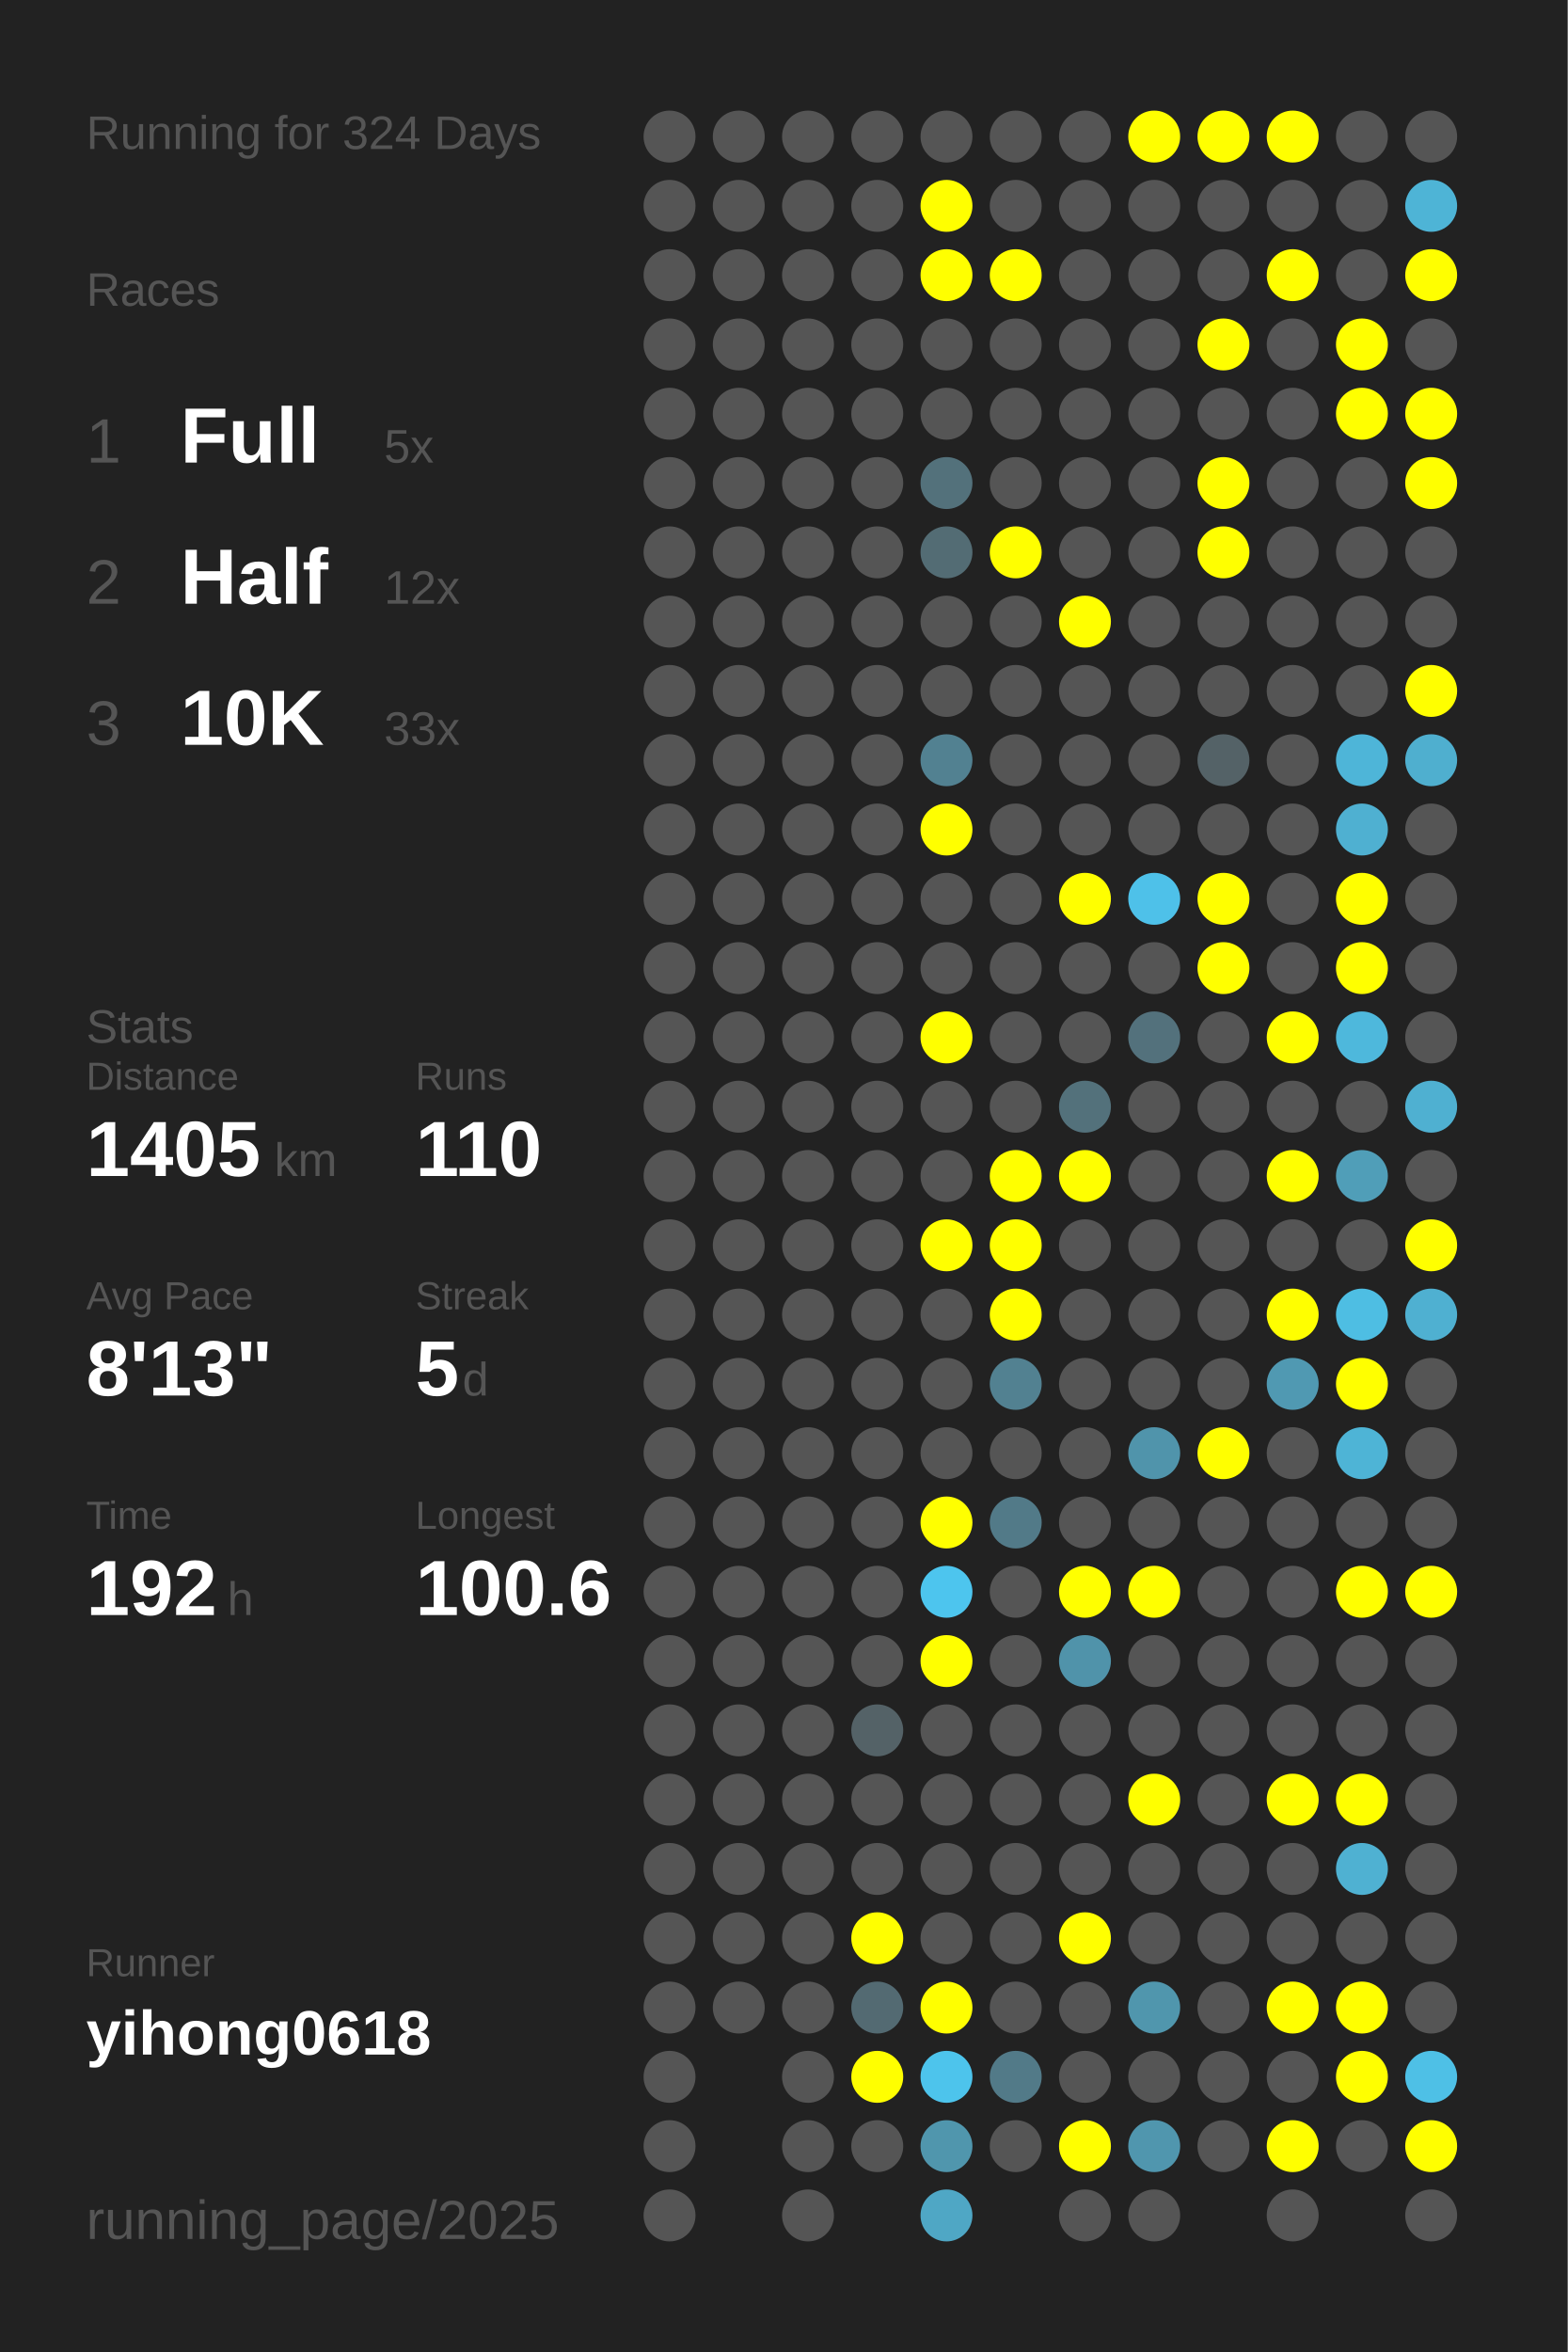
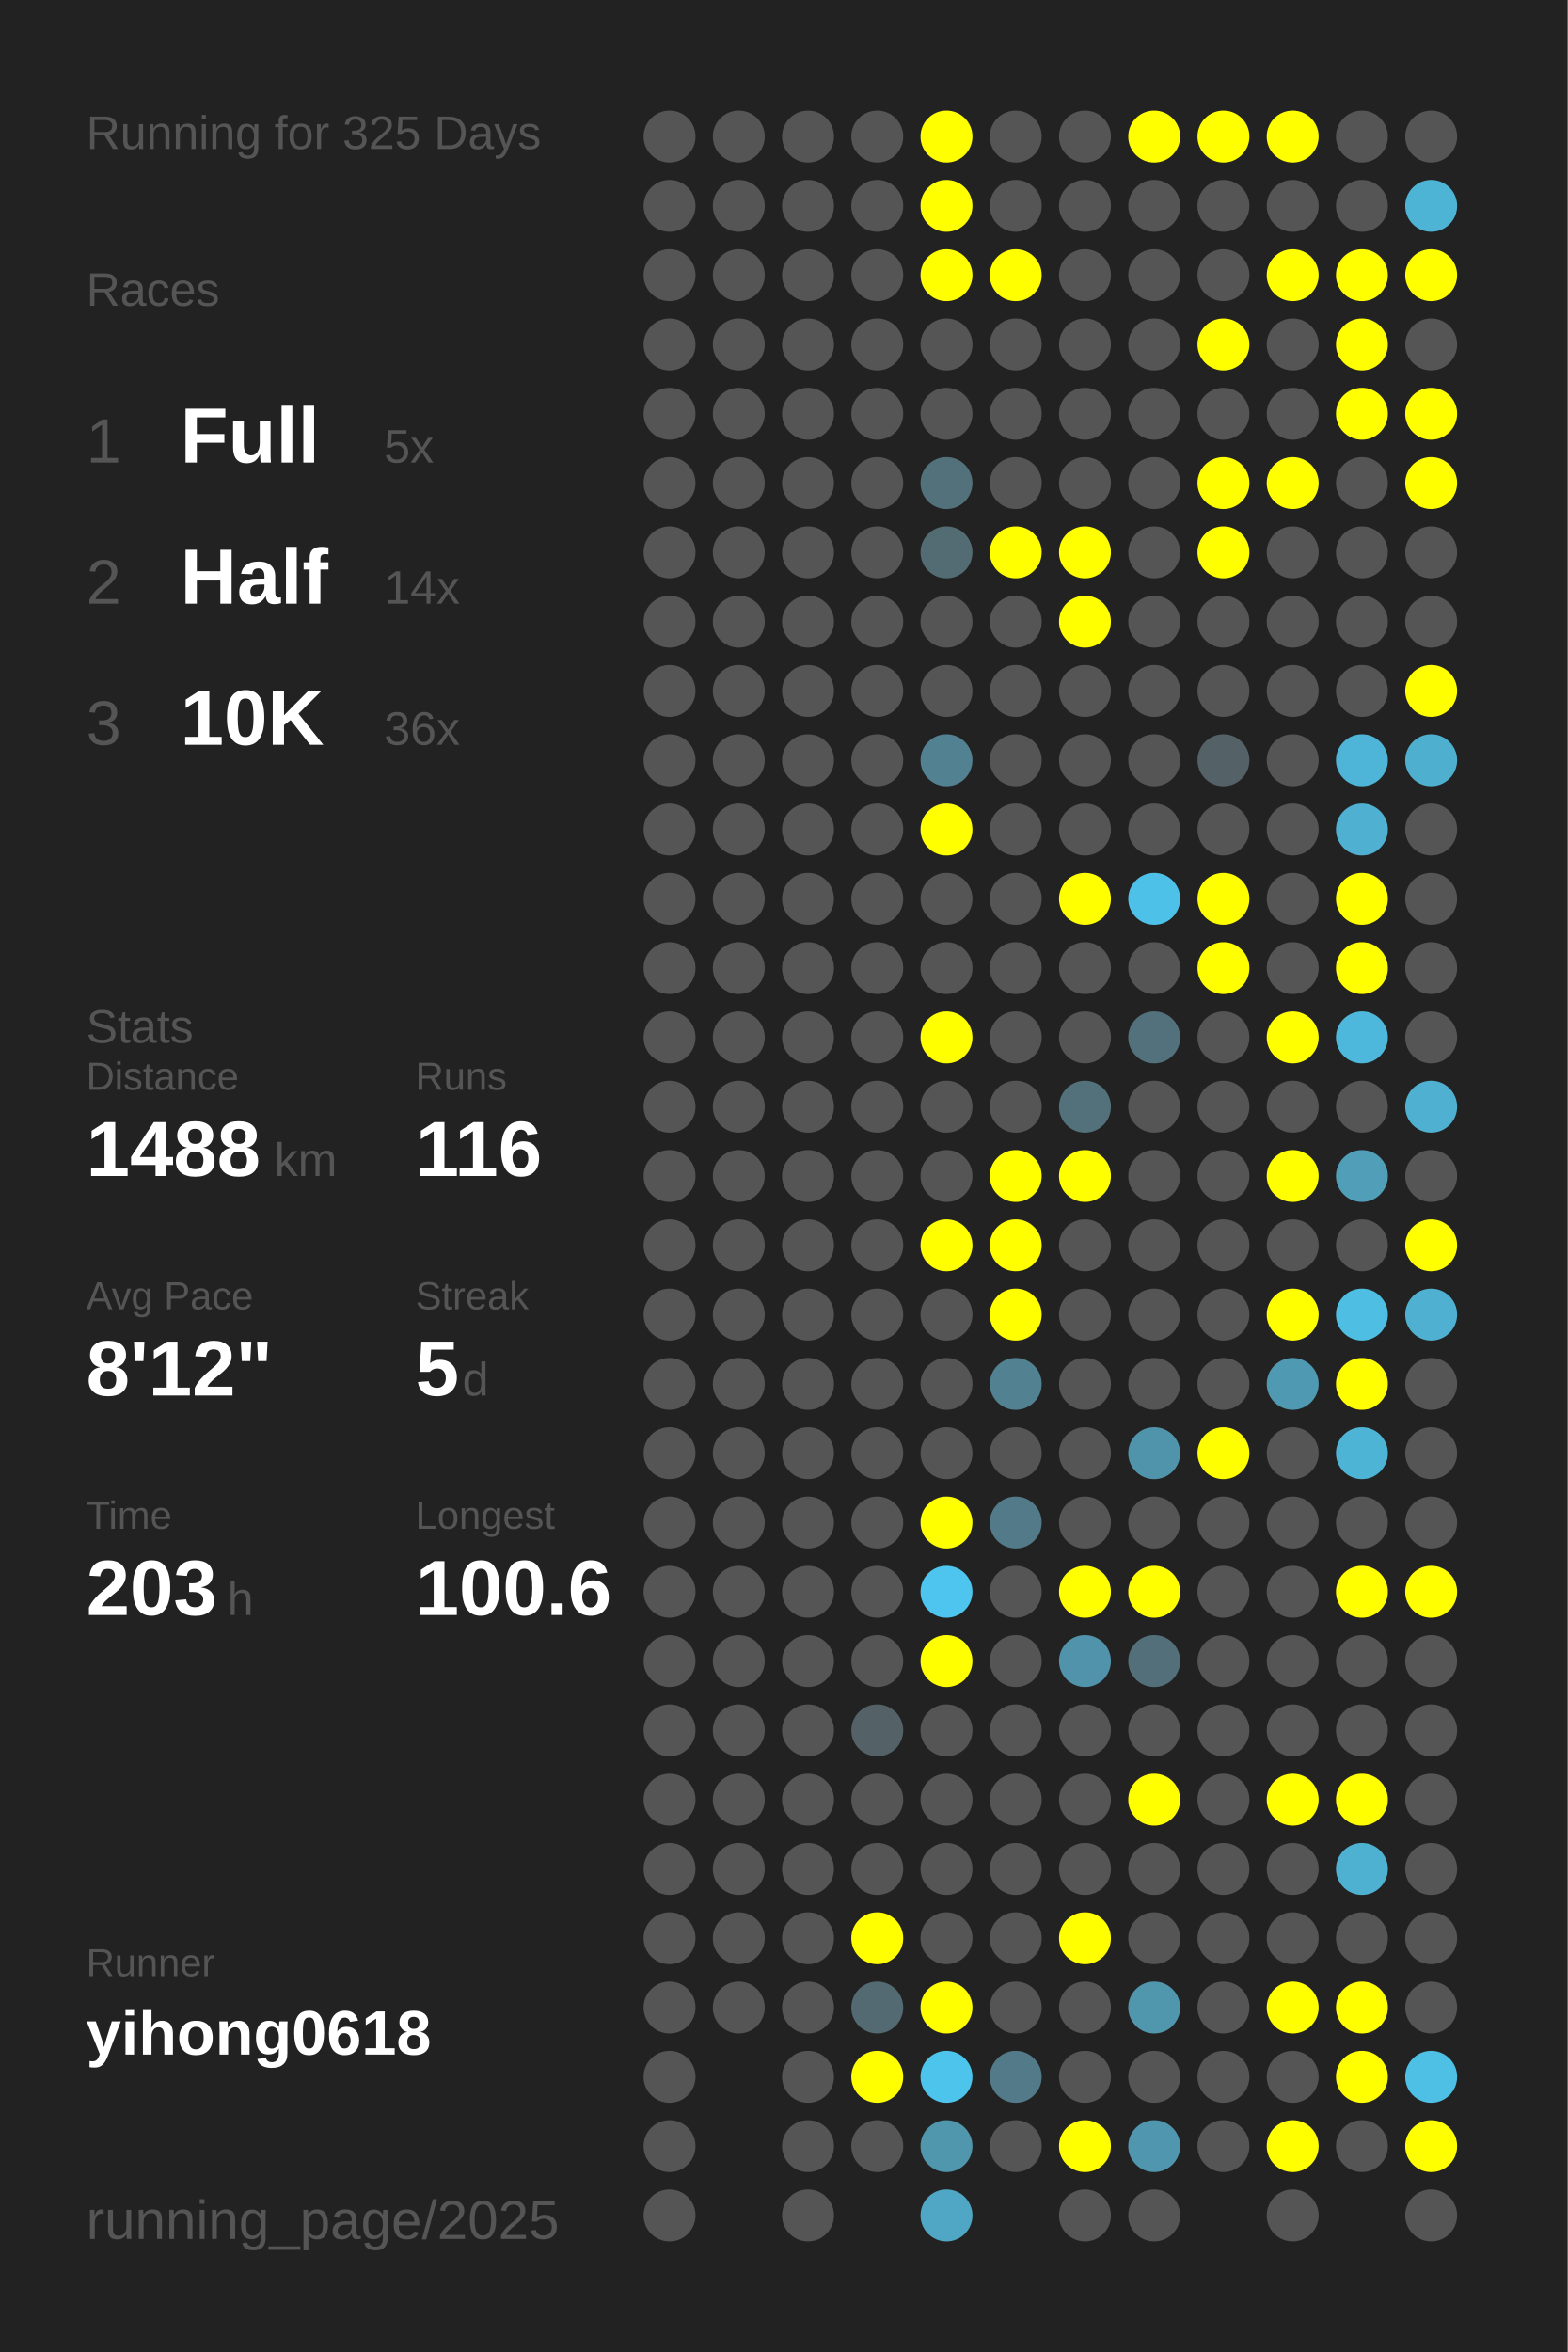
<svg xmlns="http://www.w3.org/2000/svg" baseProfile="full" height="300mm" version="1.1" viewBox="0,0,200,300" width="200mm">
  <defs />
  <rect fill="#222222" height="300" width="200" x="0" y="0" />
-   <text fill="#555555" style="font-size:6px; font-family:Arial;" x="11" y="19">Running for 324 Days</text>
+   <text fill="#555555" style="font-size:6px; font-family:Arial;" x="11" y="19">Running for 325 Days</text>
  <text fill="#555555" style="font-size:6px; font-family:Arial;" x="11" y="39">Races</text>
  <text fill="#555555" style="font-size:8px; font-family:Arial;" x="11" y="59">1</text>
  <text fill="#FFFFFF" style="font-size:10px; font-family:Arial; font-weight:bold;" x="23" y="59">Full</text>
  <text fill="#555555" style="font-size:6px; font-family:Arial;" x="49" y="59">5x</text>
  <text fill="#555555" style="font-size:8px; font-family:Arial;" x="11" y="77">2</text>
  <text fill="#FFFFFF" style="font-size:10px; font-family:Arial; font-weight:bold;" x="23" y="77">Half</text>
-   <text fill="#555555" style="font-size:6px; font-family:Arial;" x="49" y="77">12x</text>
+   <text fill="#555555" style="font-size:6px; font-family:Arial;" x="49" y="77">14x</text>
  <text fill="#555555" style="font-size:8px; font-family:Arial;" x="11" y="95">3</text>
  <text fill="#FFFFFF" style="font-size:10px; font-family:Arial; font-weight:bold;" x="23" y="95">10K</text>
-   <text fill="#555555" style="font-size:6px; font-family:Arial;" x="49" y="95">33x</text>
+   <text fill="#555555" style="font-size:6px; font-family:Arial;" x="49" y="95">36x</text>
  <text fill="#555555" style="font-size:6px; font-family:Arial;" x="11" y="133">Stats</text>
  <text fill="#555555" style="font-size:5px; font-family:Arial;" x="11" y="139">Distance</text>
-   <text fill="#FFFFFF" style="font-size:10px; font-family:Arial; font-weight:bold;" x="11" y="150">1405</text>
+   <text fill="#FFFFFF" style="font-size:10px; font-family:Arial; font-weight:bold;" x="11" y="150">1488</text>
  <text fill="#555555" style="font-size:6px; font-family:Arial;" x="35" y="150">km</text>
  <text fill="#555555" style="font-size:5px; font-family:Arial;" x="53" y="139">Runs</text>
-   <text fill="#FFFFFF" style="font-size:10px; font-family:Arial; font-weight:bold;" x="53" y="150">110</text>
+   <text fill="#FFFFFF" style="font-size:10px; font-family:Arial; font-weight:bold;" x="53" y="150">116</text>
  <text fill="#555555" style="font-size:5px; font-family:Arial;" x="11" y="167">Avg Pace</text>
-   <text fill="#FFFFFF" style="font-size:10px; font-family:Arial; font-weight:bold;" x="11" y="178">8'13"</text>
+   <text fill="#FFFFFF" style="font-size:10px; font-family:Arial; font-weight:bold;" x="11" y="178">8'12"</text>
  <text fill="#555555" style="font-size:5px; font-family:Arial;" x="53" y="167">Streak</text>
  <text fill="#FFFFFF" style="font-size:10px; font-family:Arial; font-weight:bold;" x="53" y="178">5</text>
  <text fill="#555555" style="font-size:6px; font-family:Arial;" x="59" y="178">d</text>
  <text fill="#555555" style="font-size:5px; font-family:Arial;" x="11" y="195">Time</text>
-   <text fill="#FFFFFF" style="font-size:10px; font-family:Arial; font-weight:bold;" x="11" y="206">192</text>
+   <text fill="#FFFFFF" style="font-size:10px; font-family:Arial; font-weight:bold;" x="11" y="206">203</text>
  <text fill="#555555" style="font-size:6px; font-family:Arial;" x="29" y="206">h</text>
  <text fill="#555555" style="font-size:5px; font-family:Arial;" x="53" y="195">Longest</text>
  <text fill="#FFFFFF" style="font-size:10px; font-family:Arial; font-weight:bold;" x="53" y="206">100.6</text>
  <text fill="#555555" style="font-size:5px; font-family:Arial;" x="11" y="252.065">Runner</text>
  <text fill="#FFFFFF" style="font-size:8px; font-family:Arial; font-weight:bold;" x="11" y="262.065">yihong0618</text>
  <text fill="#555555" style="font-size:7px; font-family:Arial;" x="11" y="285.581">running_page/2025</text>
  <circle cx="85.417" cy="17.419" fill="#555555" r="3.312" />
  <circle cx="85.417" cy="26.258" fill="#555555" r="3.312" />
  <circle cx="85.417" cy="35.097" fill="#555555" r="3.312" />
  <circle cx="85.417" cy="43.935" fill="#555555" r="3.312" />
  <circle cx="85.417" cy="52.774" fill="#555555" r="3.312" />
  <circle cx="85.417" cy="61.613" fill="#555555" r="3.312" />
  <circle cx="85.417" cy="70.452" fill="#555555" r="3.312" />
  <circle cx="85.417" cy="79.29" fill="#555555" r="3.312" />
  <circle cx="85.417" cy="88.129" fill="#555555" r="3.312" />
  <circle cx="85.417" cy="96.968" fill="#555555" r="3.312" />
  <circle cx="85.417" cy="105.806" fill="#555555" r="3.312" />
  <circle cx="85.417" cy="114.645" fill="#555555" r="3.312" />
  <circle cx="85.417" cy="123.484" fill="#555555" r="3.312" />
  <circle cx="85.417" cy="132.323" fill="#555555" r="3.312" />
  <circle cx="85.417" cy="141.161" fill="#555555" r="3.312" />
  <circle cx="85.417" cy="150" fill="#555555" r="3.312" />
  <circle cx="85.417" cy="158.839" fill="#555555" r="3.312" />
  <circle cx="85.417" cy="167.677" fill="#555555" r="3.312" />
  <circle cx="85.417" cy="176.516" fill="#555555" r="3.312" />
  <circle cx="85.417" cy="185.355" fill="#555555" r="3.312" />
  <circle cx="85.417" cy="194.194" fill="#555555" r="3.312" />
  <circle cx="85.417" cy="203.032" fill="#555555" r="3.312" />
  <circle cx="85.417" cy="211.871" fill="#555555" r="3.312" />
  <circle cx="85.417" cy="220.71" fill="#555555" r="3.312" />
  <circle cx="85.417" cy="229.548" fill="#555555" r="3.312" />
  <circle cx="85.417" cy="238.387" fill="#555555" r="3.312" />
  <circle cx="85.417" cy="247.226" fill="#555555" r="3.312" />
  <circle cx="85.417" cy="256.065" fill="#555555" r="3.312" />
  <circle cx="85.417" cy="264.903" fill="#555555" r="3.312" />
  <circle cx="85.417" cy="273.742" fill="#555555" r="3.312" />
  <circle cx="85.417" cy="282.581" fill="#555555" r="3.312" />
  <circle cx="94.25" cy="17.419" fill="#555555" r="3.312" />
  <circle cx="94.25" cy="26.258" fill="#555555" r="3.312" />
  <circle cx="94.25" cy="35.097" fill="#555555" r="3.312" />
  <circle cx="94.25" cy="43.935" fill="#555555" r="3.312" />
  <circle cx="94.25" cy="52.774" fill="#555555" r="3.312" />
  <circle cx="94.25" cy="61.613" fill="#555555" r="3.312" />
  <circle cx="94.25" cy="70.452" fill="#555555" r="3.312" />
  <circle cx="94.25" cy="79.29" fill="#555555" r="3.312" />
  <circle cx="94.25" cy="88.129" fill="#555555" r="3.312" />
  <circle cx="94.25" cy="96.968" fill="#555555" r="3.312" />
  <circle cx="94.25" cy="105.806" fill="#555555" r="3.312" />
  <circle cx="94.25" cy="114.645" fill="#555555" r="3.312" />
  <circle cx="94.25" cy="123.484" fill="#555555" r="3.312" />
  <circle cx="94.25" cy="132.323" fill="#555555" r="3.312" />
  <circle cx="94.25" cy="141.161" fill="#555555" r="3.312" />
  <circle cx="94.25" cy="150" fill="#555555" r="3.312" />
  <circle cx="94.25" cy="158.839" fill="#555555" r="3.312" />
  <circle cx="94.25" cy="167.677" fill="#555555" r="3.312" />
  <circle cx="94.25" cy="176.516" fill="#555555" r="3.312" />
  <circle cx="94.25" cy="185.355" fill="#555555" r="3.312" />
  <circle cx="94.25" cy="194.194" fill="#555555" r="3.312" />
  <circle cx="94.25" cy="203.032" fill="#555555" r="3.312" />
  <circle cx="94.25" cy="211.871" fill="#555555" r="3.312" />
  <circle cx="94.25" cy="220.71" fill="#555555" r="3.312" />
  <circle cx="94.25" cy="229.548" fill="#555555" r="3.312" />
  <circle cx="94.25" cy="238.387" fill="#555555" r="3.312" />
  <circle cx="94.25" cy="247.226" fill="#555555" r="3.312" />
  <circle cx="94.25" cy="256.065" fill="#555555" r="3.312" />
  <circle cx="103.083" cy="17.419" fill="#555555" r="3.312" />
  <circle cx="103.083" cy="26.258" fill="#555555" r="3.312" />
  <circle cx="103.083" cy="35.097" fill="#555555" r="3.312" />
  <circle cx="103.083" cy="43.935" fill="#555555" r="3.312" />
  <circle cx="103.083" cy="52.774" fill="#555555" r="3.312" />
  <circle cx="103.083" cy="61.613" fill="#555555" r="3.312" />
  <circle cx="103.083" cy="70.452" fill="#555555" r="3.312" />
  <circle cx="103.083" cy="79.29" fill="#555555" r="3.312" />
  <circle cx="103.083" cy="88.129" fill="#555555" r="3.312" />
  <circle cx="103.083" cy="96.968" fill="#555555" r="3.312" />
  <circle cx="103.083" cy="105.806" fill="#555555" r="3.312" />
  <circle cx="103.083" cy="114.645" fill="#555555" r="3.312" />
  <circle cx="103.083" cy="123.484" fill="#555555" r="3.312" />
  <circle cx="103.083" cy="132.323" fill="#555555" r="3.312" />
  <circle cx="103.083" cy="141.161" fill="#555555" r="3.312" />
  <circle cx="103.083" cy="150" fill="#555555" r="3.312" />
  <circle cx="103.083" cy="158.839" fill="#555555" r="3.312" />
  <circle cx="103.083" cy="167.677" fill="#555555" r="3.312" />
  <circle cx="103.083" cy="176.516" fill="#555555" r="3.312" />
  <circle cx="103.083" cy="185.355" fill="#555555" r="3.312" />
  <circle cx="103.083" cy="194.194" fill="#555555" r="3.312" />
  <circle cx="103.083" cy="203.032" fill="#555555" r="3.312" />
  <circle cx="103.083" cy="211.871" fill="#555555" r="3.312" />
  <circle cx="103.083" cy="220.71" fill="#555555" r="3.312" />
  <circle cx="103.083" cy="229.548" fill="#555555" r="3.312" />
  <circle cx="103.083" cy="238.387" fill="#555555" r="3.312" />
  <circle cx="103.083" cy="247.226" fill="#555555" r="3.312" />
  <circle cx="103.083" cy="256.065" fill="#555555" r="3.312" />
  <circle cx="103.083" cy="264.903" fill="#555555" r="3.312" />
  <circle cx="103.083" cy="273.742" fill="#555555" r="3.312" />
  <circle cx="103.083" cy="282.581" fill="#555555" r="3.312" />
  <circle cx="111.917" cy="17.419" fill="#555555" r="3.312" />
  <circle cx="111.917" cy="26.258" fill="#555555" r="3.312" />
  <circle cx="111.917" cy="35.097" fill="#555555" r="3.312" />
  <circle cx="111.917" cy="43.935" fill="#555555" r="3.312" />
  <circle cx="111.917" cy="52.774" fill="#555555" r="3.312" />
  <circle cx="111.917" cy="61.613" fill="#555555" r="3.312" />
  <circle cx="111.917" cy="70.452" fill="#555555" r="3.312" />
  <circle cx="111.917" cy="79.29" fill="#555555" r="3.312" />
  <circle cx="111.917" cy="88.129" fill="#555555" r="3.312" />
  <circle cx="111.917" cy="96.968" fill="#555555" r="3.312" />
  <circle cx="111.917" cy="105.806" fill="#555555" r="3.312" />
  <circle cx="111.917" cy="114.645" fill="#555555" r="3.312" />
  <circle cx="111.917" cy="123.484" fill="#555555" r="3.312" />
  <circle cx="111.917" cy="132.323" fill="#555555" r="3.312" />
  <circle cx="111.917" cy="141.161" fill="#555555" r="3.312" />
  <circle cx="111.917" cy="150" fill="#555555" r="3.312" />
  <circle cx="111.917" cy="158.839" fill="#555555" r="3.312" />
  <circle cx="111.917" cy="167.677" fill="#555555" r="3.312" />
  <circle cx="111.917" cy="176.516" fill="#555555" r="3.312" />
  <circle cx="111.917" cy="185.355" fill="#555555" r="3.312" />
  <circle cx="111.917" cy="194.194" fill="#555555" r="3.312" />
  <circle cx="111.917" cy="203.032" fill="#555555" r="3.312" />
  <circle cx="111.917" cy="211.871" fill="#555555" r="3.312" />
  <circle cx="111.917" cy="220.71" fill="#546267" r="3.312" />
  <circle cx="111.917" cy="229.548" fill="#555555" r="3.312" />
  <circle cx="111.917" cy="238.387" fill="#555555" r="3.312" />
  <circle cx="111.917" cy="247.226" fill="#FFFF00" r="3.312" />
  <circle cx="111.917" cy="256.065" fill="#536a72" r="3.312" />
  <circle cx="111.917" cy="264.903" fill="#FFFF00" r="3.312" />
  <circle cx="111.917" cy="273.742" fill="#555555" r="3.312" />
-   <circle cx="120.75" cy="17.419" fill="#555555" r="3.312" />
+   <circle cx="120.75" cy="17.419" fill="#FFFF00" r="3.312" />
  <circle cx="120.75" cy="26.258" fill="#FFFF00" r="3.312" />
  <circle cx="120.75" cy="35.097" fill="#FFFF00" r="3.312" />
  <circle cx="120.75" cy="43.935" fill="#555555" r="3.312" />
  <circle cx="120.75" cy="52.774" fill="#555555" r="3.312" />
  <circle cx="120.75" cy="61.613" fill="#53717b" r="3.312" />
  <circle cx="120.75" cy="70.452" fill="#536c74" r="3.312" />
  <circle cx="120.75" cy="79.29" fill="#555555" r="3.312" />
  <circle cx="120.75" cy="88.129" fill="#555555" r="3.312" />
  <circle cx="120.75" cy="96.968" fill="#528191" r="3.312" />
  <circle cx="120.75" cy="105.806" fill="#FFFF00" r="3.312" />
  <circle cx="120.75" cy="114.645" fill="#555555" r="3.312" />
  <circle cx="120.75" cy="123.484" fill="#555555" r="3.312" />
  <circle cx="120.75" cy="132.323" fill="#FFFF00" r="3.312" />
  <circle cx="120.75" cy="141.161" fill="#555555" r="3.312" />
  <circle cx="120.75" cy="150" fill="#555555" r="3.312" />
  <circle cx="120.75" cy="158.839" fill="#FFFF00" r="3.312" />
  <circle cx="120.75" cy="167.677" fill="#555555" r="3.312" />
  <circle cx="120.75" cy="176.516" fill="#555555" r="3.312" />
  <circle cx="120.75" cy="185.355" fill="#555555" r="3.312" />
  <circle cx="120.75" cy="194.194" fill="#FFFF00" r="3.312" />
  <circle cx="120.75" cy="203.032" fill="#4dc5ee" r="3.312" />
  <circle cx="120.75" cy="211.871" fill="#FFFF00" r="3.312" />
  <circle cx="120.75" cy="220.71" fill="#555555" r="3.312" />
  <circle cx="120.75" cy="229.548" fill="#555555" r="3.312" />
  <circle cx="120.75" cy="238.387" fill="#555555" r="3.312" />
  <circle cx="120.75" cy="247.226" fill="#555555" r="3.312" />
  <circle cx="120.75" cy="256.065" fill="#FFFF00" r="3.312" />
  <circle cx="120.75" cy="264.903" fill="#4dc4ec" r="3.312" />
  <circle cx="120.75" cy="273.742" fill="#5096ad" r="3.312" />
  <circle cx="120.75" cy="282.581" fill="#4fa7c5" r="3.312" />
  <circle cx="129.583" cy="17.419" fill="#555555" r="3.312" />
  <circle cx="129.583" cy="26.258" fill="#555555" r="3.312" />
  <circle cx="129.583" cy="35.097" fill="#FFFF00" r="3.312" />
  <circle cx="129.583" cy="43.935" fill="#555555" r="3.312" />
  <circle cx="129.583" cy="52.774" fill="#555555" r="3.312" />
  <circle cx="129.583" cy="61.613" fill="#555555" r="3.312" />
  <circle cx="129.583" cy="70.452" fill="#FFFF00" r="3.312" />
  <circle cx="129.583" cy="79.29" fill="#555555" r="3.312" />
  <circle cx="129.583" cy="88.129" fill="#555555" r="3.312" />
  <circle cx="129.583" cy="96.968" fill="#555555" r="3.312" />
  <circle cx="129.583" cy="105.806" fill="#555555" r="3.312" />
  <circle cx="129.583" cy="114.645" fill="#555555" r="3.312" />
  <circle cx="129.583" cy="123.484" fill="#555555" r="3.312" />
  <circle cx="129.583" cy="132.323" fill="#555555" r="3.312" />
  <circle cx="129.583" cy="141.161" fill="#555555" r="3.312" />
  <circle cx="129.583" cy="150" fill="#FFFF00" r="3.312" />
  <circle cx="129.583" cy="158.839" fill="#FFFF00" r="3.312" />
  <circle cx="129.583" cy="167.677" fill="#FFFF00" r="3.312" />
  <circle cx="129.583" cy="176.516" fill="#528191" r="3.312" />
  <circle cx="129.583" cy="185.355" fill="#555555" r="3.312" />
  <circle cx="129.583" cy="194.194" fill="#527a88" r="3.312" />
  <circle cx="129.583" cy="203.032" fill="#555555" r="3.312" />
  <circle cx="129.583" cy="211.871" fill="#555555" r="3.312" />
  <circle cx="129.583" cy="220.71" fill="#555555" r="3.312" />
  <circle cx="129.583" cy="229.548" fill="#555555" r="3.312" />
  <circle cx="129.583" cy="238.387" fill="#555555" r="3.312" />
  <circle cx="129.583" cy="247.226" fill="#555555" r="3.312" />
  <circle cx="129.583" cy="256.065" fill="#555555" r="3.312" />
  <circle cx="129.583" cy="264.903" fill="#527a88" r="3.312" />
  <circle cx="129.583" cy="273.742" fill="#555555" r="3.312" />
  <circle cx="138.417" cy="17.419" fill="#555555" r="3.312" />
  <circle cx="138.417" cy="26.258" fill="#555555" r="3.312" />
  <circle cx="138.417" cy="35.097" fill="#555555" r="3.312" />
  <circle cx="138.417" cy="43.935" fill="#555555" r="3.312" />
  <circle cx="138.417" cy="52.774" fill="#555555" r="3.312" />
  <circle cx="138.417" cy="61.613" fill="#555555" r="3.312" />
-   <circle cx="138.417" cy="70.452" fill="#555555" r="3.312" />
+   <circle cx="138.417" cy="70.452" fill="#FFFF00" r="3.312" />
  <circle cx="138.417" cy="79.29" fill="#FFFF00" r="3.312" />
  <circle cx="138.417" cy="88.129" fill="#555555" r="3.312" />
  <circle cx="138.417" cy="96.968" fill="#555555" r="3.312" />
  <circle cx="138.417" cy="105.806" fill="#555555" r="3.312" />
  <circle cx="138.417" cy="114.645" fill="#FFFF00" r="3.312" />
  <circle cx="138.417" cy="123.484" fill="#555555" r="3.312" />
  <circle cx="138.417" cy="132.323" fill="#555555" r="3.312" />
  <circle cx="138.417" cy="141.161" fill="#53717b" r="3.312" />
  <circle cx="138.417" cy="150" fill="#FFFF00" r="3.312" />
  <circle cx="138.417" cy="158.839" fill="#555555" r="3.312" />
  <circle cx="138.417" cy="167.677" fill="#555555" r="3.312" />
  <circle cx="138.417" cy="176.516" fill="#555555" r="3.312" />
  <circle cx="138.417" cy="185.355" fill="#555555" r="3.312" />
  <circle cx="138.417" cy="194.194" fill="#555555" r="3.312" />
  <circle cx="138.417" cy="203.032" fill="#FFFF00" r="3.312" />
  <circle cx="138.417" cy="211.871" fill="#5093aa" r="3.312" />
  <circle cx="138.417" cy="220.71" fill="#555555" r="3.312" />
  <circle cx="138.417" cy="229.548" fill="#555555" r="3.312" />
  <circle cx="138.417" cy="238.387" fill="#555555" r="3.312" />
  <circle cx="138.417" cy="247.226" fill="#FFFF00" r="3.312" />
  <circle cx="138.417" cy="256.065" fill="#555555" r="3.312" />
  <circle cx="138.417" cy="264.903" fill="#555555" r="3.312" />
  <circle cx="138.417" cy="273.742" fill="#FFFF00" r="3.312" />
  <circle cx="138.417" cy="282.581" fill="#555555" r="3.312" />
  <circle cx="147.25" cy="17.419" fill="#FFFF00" r="3.312" />
  <circle cx="147.25" cy="26.258" fill="#555555" r="3.312" />
  <circle cx="147.25" cy="35.097" fill="#555555" r="3.312" />
  <circle cx="147.25" cy="43.935" fill="#555555" r="3.312" />
  <circle cx="147.25" cy="52.774" fill="#555555" r="3.312" />
  <circle cx="147.25" cy="61.613" fill="#555555" r="3.312" />
  <circle cx="147.25" cy="70.452" fill="#555555" r="3.312" />
  <circle cx="147.25" cy="79.29" fill="#555555" r="3.312" />
  <circle cx="147.25" cy="88.129" fill="#555555" r="3.312" />
  <circle cx="147.25" cy="96.968" fill="#555555" r="3.312" />
  <circle cx="147.25" cy="105.806" fill="#555555" r="3.312" />
  <circle cx="147.25" cy="114.645" fill="#4ec1e9" r="3.312" />
  <circle cx="147.25" cy="123.484" fill="#555555" r="3.312" />
  <circle cx="147.25" cy="132.323" fill="#53717c" r="3.312" />
  <circle cx="147.25" cy="141.161" fill="#555555" r="3.312" />
  <circle cx="147.25" cy="150" fill="#555555" r="3.312" />
  <circle cx="147.25" cy="158.839" fill="#555555" r="3.312" />
  <circle cx="147.25" cy="167.677" fill="#555555" r="3.312" />
  <circle cx="147.25" cy="176.516" fill="#555555" r="3.312" />
  <circle cx="147.25" cy="185.355" fill="#5094ab" r="3.312" />
  <circle cx="147.25" cy="194.194" fill="#555555" r="3.312" />
  <circle cx="147.25" cy="203.032" fill="#FFFF00" r="3.312" />
-   <circle cx="147.25" cy="211.871" fill="#555555" r="3.312" />
+   <circle cx="147.25" cy="211.871" fill="#53707a" r="3.312" />
  <circle cx="147.25" cy="220.71" fill="#555555" r="3.312" />
  <circle cx="147.25" cy="229.548" fill="#FFFF00" r="3.312" />
  <circle cx="147.25" cy="238.387" fill="#555555" r="3.312" />
  <circle cx="147.25" cy="247.226" fill="#555555" r="3.312" />
  <circle cx="147.25" cy="256.065" fill="#5096ad" r="3.312" />
  <circle cx="147.25" cy="264.903" fill="#555555" r="3.312" />
  <circle cx="147.25" cy="273.742" fill="#5096ae" r="3.312" />
  <circle cx="147.25" cy="282.581" fill="#555555" r="3.312" />
  <circle cx="156.083" cy="17.419" fill="#FFFF00" r="3.312" />
  <circle cx="156.083" cy="26.258" fill="#555555" r="3.312" />
  <circle cx="156.083" cy="35.097" fill="#555555" r="3.312" />
  <circle cx="156.083" cy="43.935" fill="#FFFF00" r="3.312" />
  <circle cx="156.083" cy="52.774" fill="#555555" r="3.312" />
  <circle cx="156.083" cy="61.613" fill="#FFFF00" r="3.312" />
  <circle cx="156.083" cy="70.452" fill="#FFFF00" r="3.312" />
  <circle cx="156.083" cy="79.29" fill="#555555" r="3.312" />
  <circle cx="156.083" cy="88.129" fill="#555555" r="3.312" />
  <circle cx="156.083" cy="96.968" fill="#546267" r="3.312" />
  <circle cx="156.083" cy="105.806" fill="#555555" r="3.312" />
  <circle cx="156.083" cy="114.645" fill="#FFFF00" r="3.312" />
  <circle cx="156.083" cy="123.484" fill="#FFFF00" r="3.312" />
  <circle cx="156.083" cy="132.323" fill="#555555" r="3.312" />
  <circle cx="156.083" cy="141.161" fill="#555555" r="3.312" />
  <circle cx="156.083" cy="150" fill="#555555" r="3.312" />
  <circle cx="156.083" cy="158.839" fill="#555555" r="3.312" />
  <circle cx="156.083" cy="167.677" fill="#555555" r="3.312" />
  <circle cx="156.083" cy="176.516" fill="#555555" r="3.312" />
  <circle cx="156.083" cy="185.355" fill="#FFFF00" r="3.312" />
  <circle cx="156.083" cy="194.194" fill="#555555" r="3.312" />
  <circle cx="156.083" cy="203.032" fill="#555555" r="3.312" />
  <circle cx="156.083" cy="211.871" fill="#555555" r="3.312" />
  <circle cx="156.083" cy="220.71" fill="#555555" r="3.312" />
  <circle cx="156.083" cy="229.548" fill="#555555" r="3.312" />
  <circle cx="156.083" cy="238.387" fill="#555555" r="3.312" />
  <circle cx="156.083" cy="247.226" fill="#555555" r="3.312" />
  <circle cx="156.083" cy="256.065" fill="#555555" r="3.312" />
  <circle cx="156.083" cy="264.903" fill="#555555" r="3.312" />
  <circle cx="156.083" cy="273.742" fill="#555555" r="3.312" />
  <circle cx="164.917" cy="17.419" fill="#FFFF00" r="3.312" />
  <circle cx="164.917" cy="26.258" fill="#555555" r="3.312" />
  <circle cx="164.917" cy="35.097" fill="#FFFF00" r="3.312" />
  <circle cx="164.917" cy="43.935" fill="#555555" r="3.312" />
  <circle cx="164.917" cy="52.774" fill="#555555" r="3.312" />
-   <circle cx="164.917" cy="61.613" fill="#555555" r="3.312" />
+   <circle cx="164.917" cy="61.613" fill="#FFFF00" r="3.312" />
  <circle cx="164.917" cy="70.452" fill="#555555" r="3.312" />
  <circle cx="164.917" cy="79.29" fill="#555555" r="3.312" />
  <circle cx="164.917" cy="88.129" fill="#555555" r="3.312" />
  <circle cx="164.917" cy="96.968" fill="#555555" r="3.312" />
  <circle cx="164.917" cy="105.806" fill="#555555" r="3.312" />
  <circle cx="164.917" cy="114.645" fill="#555555" r="3.312" />
  <circle cx="164.917" cy="123.484" fill="#555555" r="3.312" />
  <circle cx="164.917" cy="132.323" fill="#FFFF00" r="3.312" />
  <circle cx="164.917" cy="141.161" fill="#555555" r="3.312" />
  <circle cx="164.917" cy="150" fill="#FFFF00" r="3.312" />
  <circle cx="164.917" cy="158.839" fill="#555555" r="3.312" />
  <circle cx="164.917" cy="167.677" fill="#FFFF00" r="3.312" />
  <circle cx="164.917" cy="176.516" fill="#5099b2" r="3.312" />
  <circle cx="164.917" cy="185.355" fill="#555555" r="3.312" />
  <circle cx="164.917" cy="194.194" fill="#555555" r="3.312" />
  <circle cx="164.917" cy="203.032" fill="#555555" r="3.312" />
  <circle cx="164.917" cy="211.871" fill="#555555" r="3.312" />
  <circle cx="164.917" cy="220.71" fill="#555555" r="3.312" />
  <circle cx="164.917" cy="229.548" fill="#FFFF00" r="3.312" />
  <circle cx="164.917" cy="238.387" fill="#555555" r="3.312" />
  <circle cx="164.917" cy="247.226" fill="#555555" r="3.312" />
  <circle cx="164.917" cy="256.065" fill="#FFFF00" r="3.312" />
  <circle cx="164.917" cy="264.903" fill="#555555" r="3.312" />
  <circle cx="164.917" cy="273.742" fill="#FFFF00" r="3.312" />
  <circle cx="164.917" cy="282.581" fill="#555555" r="3.312" />
  <circle cx="173.75" cy="17.419" fill="#555555" r="3.312" />
  <circle cx="173.75" cy="26.258" fill="#555555" r="3.312" />
-   <circle cx="173.75" cy="35.097" fill="#555555" r="3.312" />
+   <circle cx="173.75" cy="35.097" fill="#FFFF00" r="3.312" />
  <circle cx="173.75" cy="43.935" fill="#FFFF00" r="3.312" />
  <circle cx="173.75" cy="52.774" fill="#FFFF00" r="3.312" />
  <circle cx="173.75" cy="61.613" fill="#555555" r="3.312" />
  <circle cx="173.75" cy="70.452" fill="#555555" r="3.312" />
  <circle cx="173.75" cy="79.29" fill="#555555" r="3.312" />
  <circle cx="173.75" cy="88.129" fill="#555555" r="3.312" />
  <circle cx="173.75" cy="96.968" fill="#4eb5d8" r="3.312" />
  <circle cx="173.75" cy="105.806" fill="#4fb0d1" r="3.312" />
  <circle cx="173.75" cy="114.645" fill="#FFFF00" r="3.312" />
  <circle cx="173.75" cy="123.484" fill="#FFFF00" r="3.312" />
  <circle cx="173.75" cy="132.323" fill="#4eb8dc" r="3.312" />
  <circle cx="173.75" cy="141.161" fill="#555555" r="3.312" />
  <circle cx="173.75" cy="150" fill="#509eb8" r="3.312" />
  <circle cx="173.75" cy="158.839" fill="#555555" r="3.312" />
  <circle cx="173.75" cy="167.677" fill="#4ebee3" r="3.312" />
  <circle cx="173.75" cy="176.516" fill="#FFFF00" r="3.312" />
  <circle cx="173.75" cy="185.355" fill="#4eb4d6" r="3.312" />
  <circle cx="173.75" cy="194.194" fill="#555555" r="3.312" />
  <circle cx="173.75" cy="203.032" fill="#FFFF00" r="3.312" />
  <circle cx="173.75" cy="211.871" fill="#555555" r="3.312" />
  <circle cx="173.75" cy="220.71" fill="#555555" r="3.312" />
  <circle cx="173.75" cy="229.548" fill="#FFFF00" r="3.312" />
  <circle cx="173.75" cy="238.387" fill="#4fb1d2" r="3.312" />
  <circle cx="173.75" cy="247.226" fill="#555555" r="3.312" />
  <circle cx="173.75" cy="256.065" fill="#FFFF00" r="3.312" />
  <circle cx="173.75" cy="264.903" fill="#FFFF00" r="3.312" />
  <circle cx="173.75" cy="273.742" fill="#555555" r="3.312" />
  <circle cx="182.583" cy="17.419" fill="#555555" r="3.312" />
  <circle cx="182.583" cy="26.258" fill="#4eb4d6" r="3.312" />
  <circle cx="182.583" cy="35.097" fill="#FFFF00" r="3.312" />
  <circle cx="182.583" cy="43.935" fill="#555555" r="3.312" />
  <circle cx="182.583" cy="52.774" fill="#FFFF00" r="3.312" />
  <circle cx="182.583" cy="61.613" fill="#FFFF00" r="3.312" />
  <circle cx="182.583" cy="70.452" fill="#555555" r="3.312" />
  <circle cx="182.583" cy="79.29" fill="#555555" r="3.312" />
  <circle cx="182.583" cy="88.129" fill="#FFFF00" r="3.312" />
  <circle cx="182.583" cy="96.968" fill="#4fafcf" r="3.312" />
  <circle cx="182.583" cy="105.806" fill="#555555" r="3.312" />
  <circle cx="182.583" cy="114.645" fill="#555555" r="3.312" />
  <circle cx="182.583" cy="123.484" fill="#555555" r="3.312" />
  <circle cx="182.583" cy="132.323" fill="#555555" r="3.312" />
  <circle cx="182.583" cy="141.161" fill="#4fb0d1" r="3.312" />
  <circle cx="182.583" cy="150" fill="#555555" r="3.312" />
  <circle cx="182.583" cy="158.839" fill="#FFFF00" r="3.312" />
  <circle cx="182.583" cy="167.677" fill="#4fb0d1" r="3.312" />
  <circle cx="182.583" cy="176.516" fill="#555555" r="3.312" />
  <circle cx="182.583" cy="185.355" fill="#555555" r="3.312" />
  <circle cx="182.583" cy="194.194" fill="#555555" r="3.312" />
  <circle cx="182.583" cy="203.032" fill="#FFFF00" r="3.312" />
  <circle cx="182.583" cy="211.871" fill="#555555" r="3.312" />
  <circle cx="182.583" cy="220.71" fill="#555555" r="3.312" />
  <circle cx="182.583" cy="229.548" fill="#555555" r="3.312" />
  <circle cx="182.583" cy="238.387" fill="#555555" r="3.312" />
  <circle cx="182.583" cy="247.226" fill="#555555" r="3.312" />
  <circle cx="182.583" cy="256.065" fill="#555555" r="3.312" />
  <circle cx="182.583" cy="264.903" fill="#4ec0e6" r="3.312" />
  <circle cx="182.583" cy="273.742" fill="#FFFF00" r="3.312" />
  <circle cx="182.583" cy="282.581" fill="#555555" r="3.312" />
</svg>
